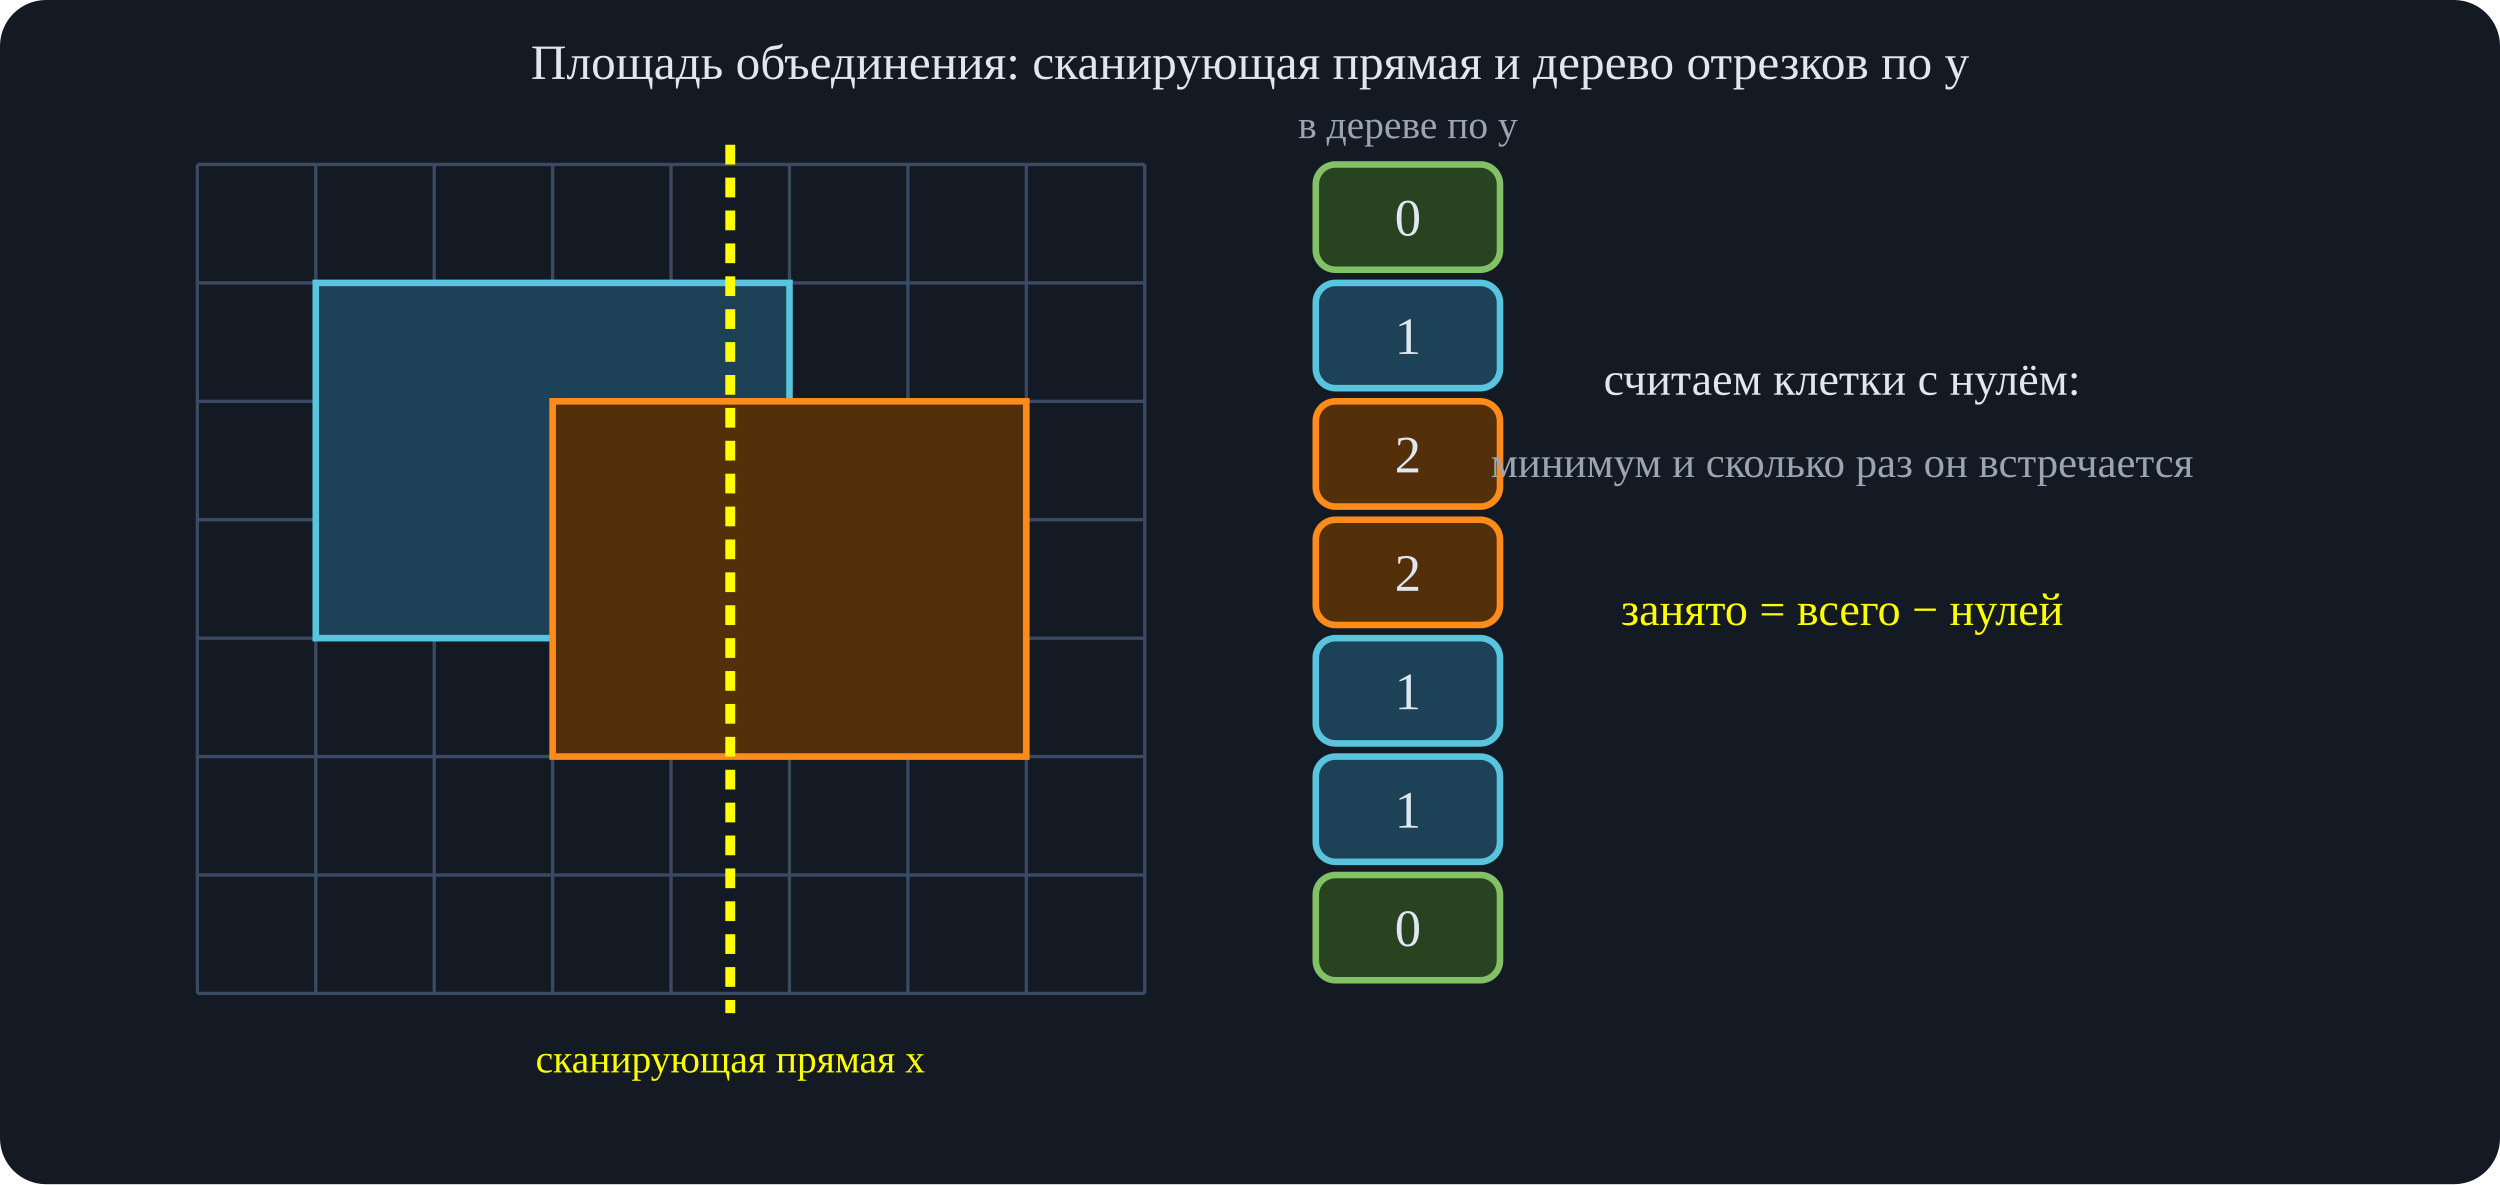
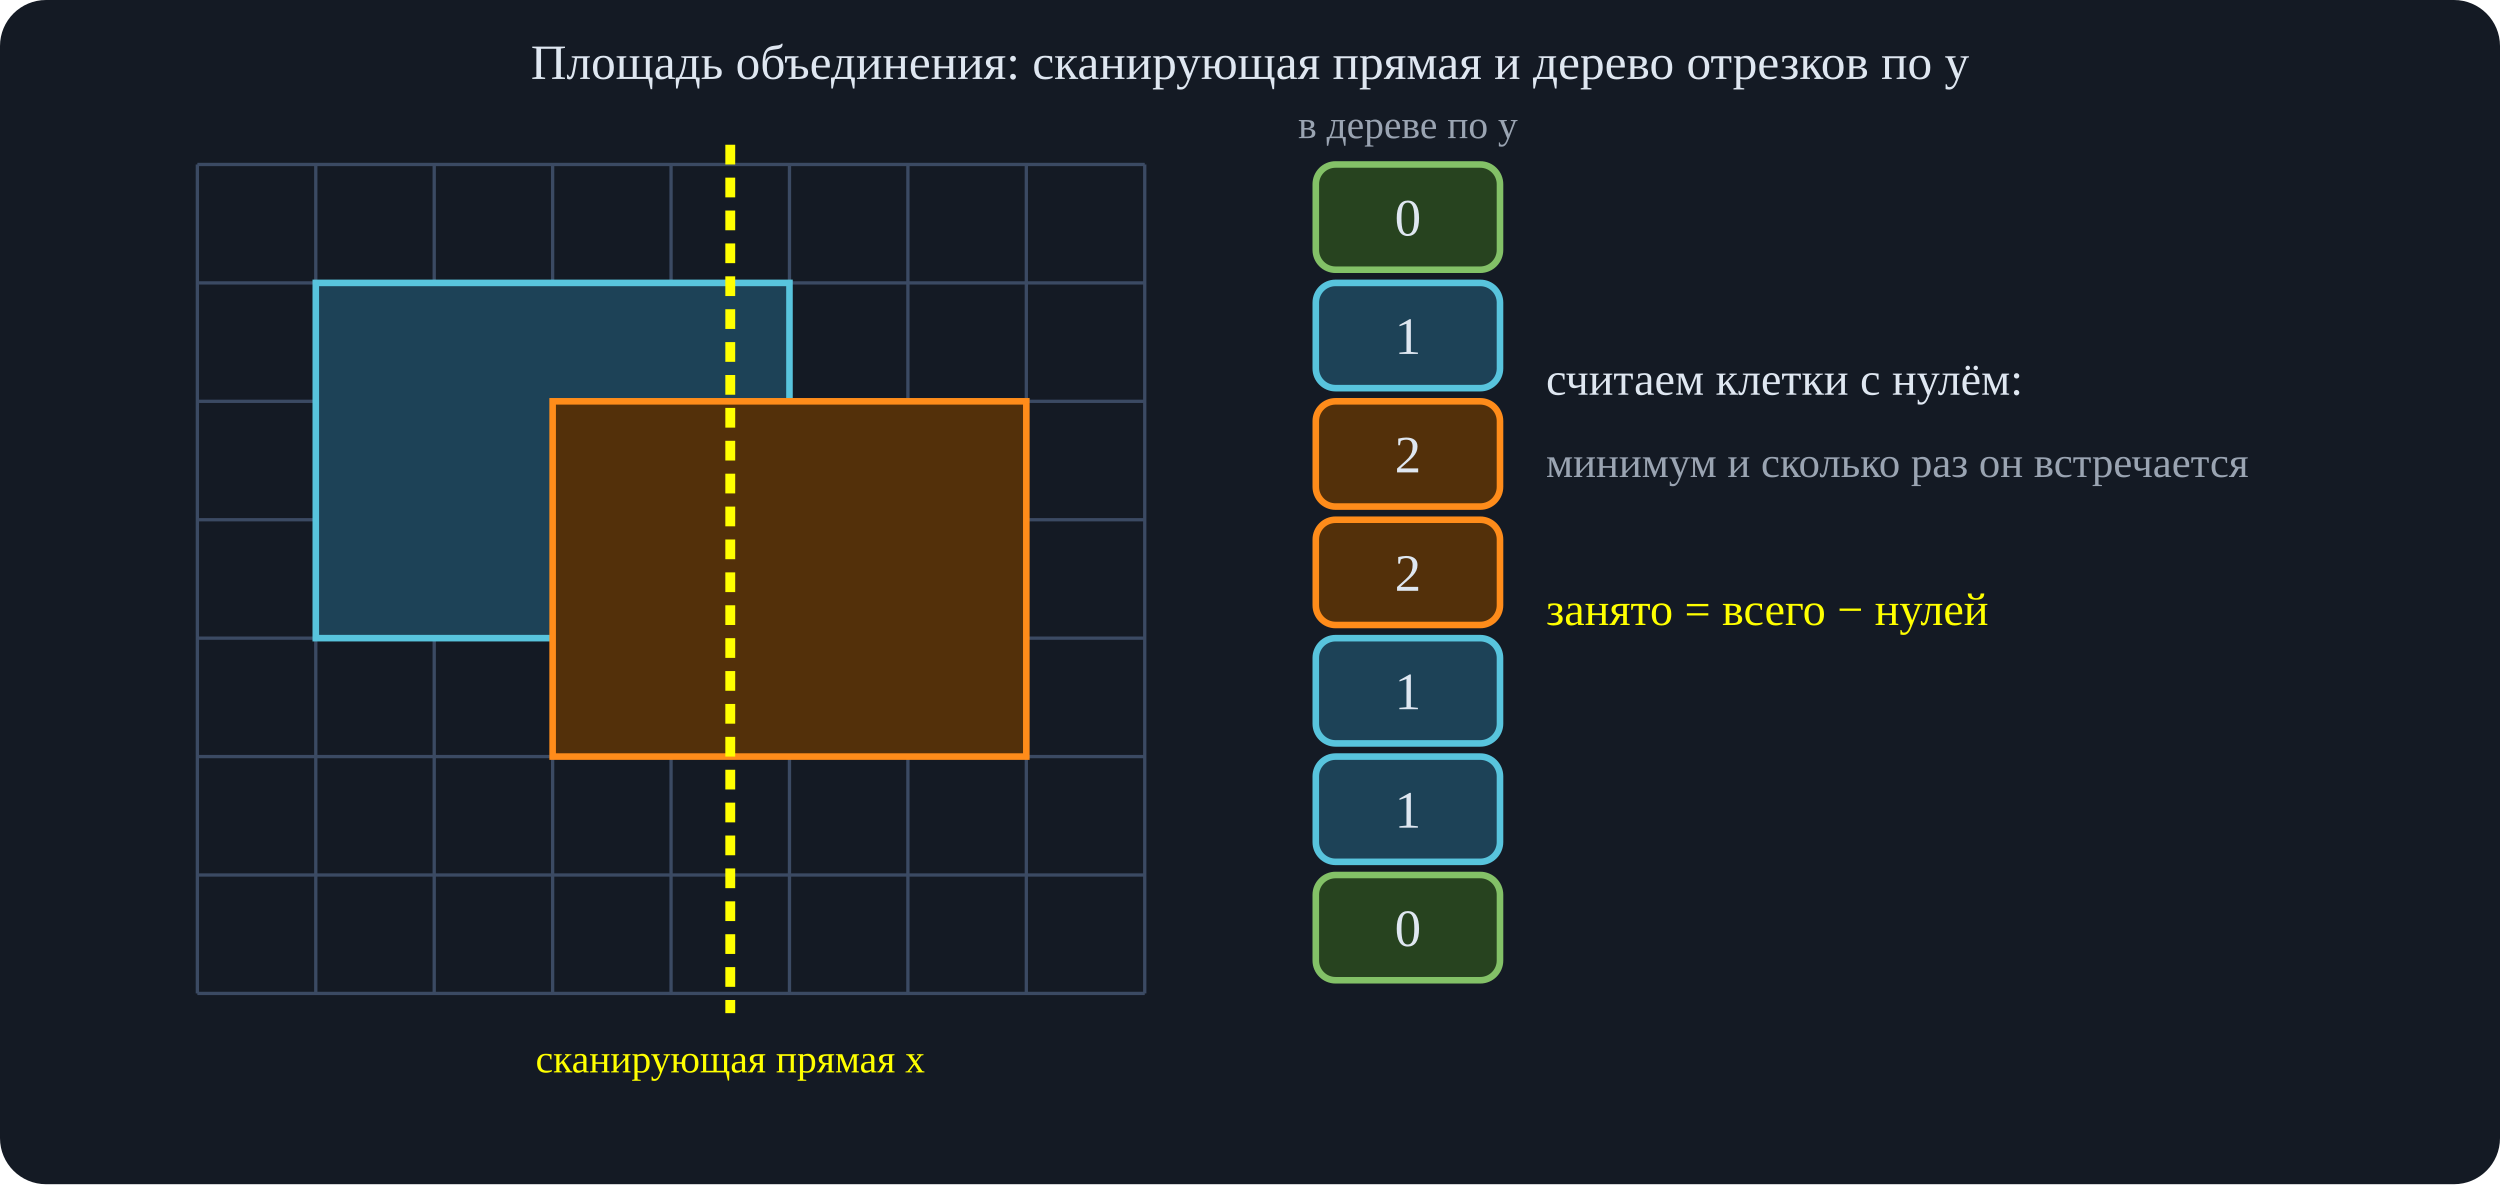
<svg xmlns="http://www.w3.org/2000/svg" width="760" height="360" viewBox="0 0 760 360" role="img">
  <defs>
    <marker id="ar" viewBox="0 0 10 10" refX="8" refY="5" markerWidth="7" markerHeight="7" orient="auto-start-reverse">
      <path d="M0,0 L10,5 L0,10 z" fill="#9aa4b2" />
    </marker>
  </defs>
  <rect x="0" y="0" width="760" height="360" rx="14" fill="#141a24" />
  <text x="380" y="24" text-anchor="middle" font-size="15" font-weight="400" fill="#dfe7f1">Площадь объединения: сканирующая прямая и дерево отрезков по y</text>
  <line x1="60" y1="50" x2="60" y2="302" stroke="#3b4a63" stroke-width="1" />
  <line x1="96" y1="50" x2="96" y2="302" stroke="#3b4a63" stroke-width="1" />
  <line x1="132" y1="50" x2="132" y2="302" stroke="#3b4a63" stroke-width="1" />
  <line x1="168" y1="50" x2="168" y2="302" stroke="#3b4a63" stroke-width="1" />
  <line x1="204" y1="50" x2="204" y2="302" stroke="#3b4a63" stroke-width="1" />
  <line x1="240" y1="50" x2="240" y2="302" stroke="#3b4a63" stroke-width="1" />
  <line x1="276" y1="50" x2="276" y2="302" stroke="#3b4a63" stroke-width="1" />
  <line x1="312" y1="50" x2="312" y2="302" stroke="#3b4a63" stroke-width="1" />
  <line x1="348" y1="50" x2="348" y2="302" stroke="#3b4a63" stroke-width="1" />
  <line x1="60" y1="50" x2="348" y2="50" stroke="#3b4a63" stroke-width="1" />
  <line x1="60" y1="86" x2="348" y2="86" stroke="#3b4a63" stroke-width="1" />
  <line x1="60" y1="122" x2="348" y2="122" stroke="#3b4a63" stroke-width="1" />
  <line x1="60" y1="158" x2="348" y2="158" stroke="#3b4a63" stroke-width="1" />
  <line x1="60" y1="194" x2="348" y2="194" stroke="#3b4a63" stroke-width="1" />
  <line x1="60" y1="230" x2="348" y2="230" stroke="#3b4a63" stroke-width="1" />
  <line x1="60" y1="266" x2="348" y2="266" stroke="#3b4a63" stroke-width="1" />
  <line x1="60" y1="302" x2="348" y2="302" stroke="#3b4a63" stroke-width="1" />
  <rect x="96" y="86" width="144" height="108" fill="#1d4257" stroke="#58c4dd" stroke-width="2" />
  <rect x="168" y="122" width="144" height="108" fill="#53300a" stroke="#ff8c1a" stroke-width="2" />
  <line x1="222.0" y1="44" x2="222.0" y2="308" stroke="#ffff00" stroke-width="3" stroke-dasharray="6 4" />
  <text x="222.0" y="326" text-anchor="middle" font-size="12" font-weight="400" fill="#ffff00">сканирующая прямая x</text>
  <rect x="400" y="50" width="56" height="32" rx="6" fill="#27431f" stroke="#83c167" stroke-width="2" />
  <text x="428.0" y="71.6" text-anchor="middle" font-size="16" font-weight="400" fill="#dfe7f1">0</text>
  <rect x="400" y="86" width="56" height="32" rx="6" fill="#1d4257" stroke="#58c4dd" stroke-width="2" />
  <text x="428.0" y="107.6" text-anchor="middle" font-size="16" font-weight="400" fill="#dfe7f1">1</text>
  <rect x="400" y="122" width="56" height="32" rx="6" fill="#53300a" stroke="#ff8c1a" stroke-width="2" />
  <text x="428.0" y="143.6" text-anchor="middle" font-size="16" font-weight="400" fill="#dfe7f1">2</text>
  <rect x="400" y="158" width="56" height="32" rx="6" fill="#53300a" stroke="#ff8c1a" stroke-width="2" />
  <text x="428.0" y="179.6" text-anchor="middle" font-size="16" font-weight="400" fill="#dfe7f1">2</text>
  <rect x="400" y="194" width="56" height="32" rx="6" fill="#1d4257" stroke="#58c4dd" stroke-width="2" />
  <text x="428.0" y="215.6" text-anchor="middle" font-size="16" font-weight="400" fill="#dfe7f1">1</text>
  <rect x="400" y="230" width="56" height="32" rx="6" fill="#1d4257" stroke="#58c4dd" stroke-width="2" />
  <text x="428.0" y="251.6" text-anchor="middle" font-size="16" font-weight="400" fill="#dfe7f1">1</text>
  <rect x="400" y="266" width="56" height="32" rx="6" fill="#27431f" stroke="#83c167" stroke-width="2" />
  <text x="428.0" y="287.6" text-anchor="middle" font-size="16" font-weight="400" fill="#dfe7f1">0</text>
  <text x="428" y="42" text-anchor="middle" font-size="12" font-weight="400" fill="#9aa4b2">в дереве по y</text>
-   <text x="560" y="120" text-anchor="middle" font-size="14" font-weight="400" fill="#dfe7f1">считаем клетки с нулём:</text>
-   <text x="560" y="145" text-anchor="middle" font-size="13" font-weight="400" fill="#9aa4b2">минимум и сколько раз он встречается</text>
-   <text x="560" y="190" text-anchor="middle" font-size="14" font-weight="400" fill="#ffff00">занято = всего − нулей</text>
+   <text x="470" y="120" text-anchor="start" font-size="14" font-weight="400" fill="#dfe7f1">считаем клетки с нулём:</text>
+   <text x="470" y="145" text-anchor="start" font-size="13" font-weight="400" fill="#9aa4b2">минимум и сколько раз он встречается</text>
+   <text x="470" y="190" text-anchor="start" font-size="14" font-weight="400" fill="#ffff00">занято = всего − нулей</text>
</svg>
